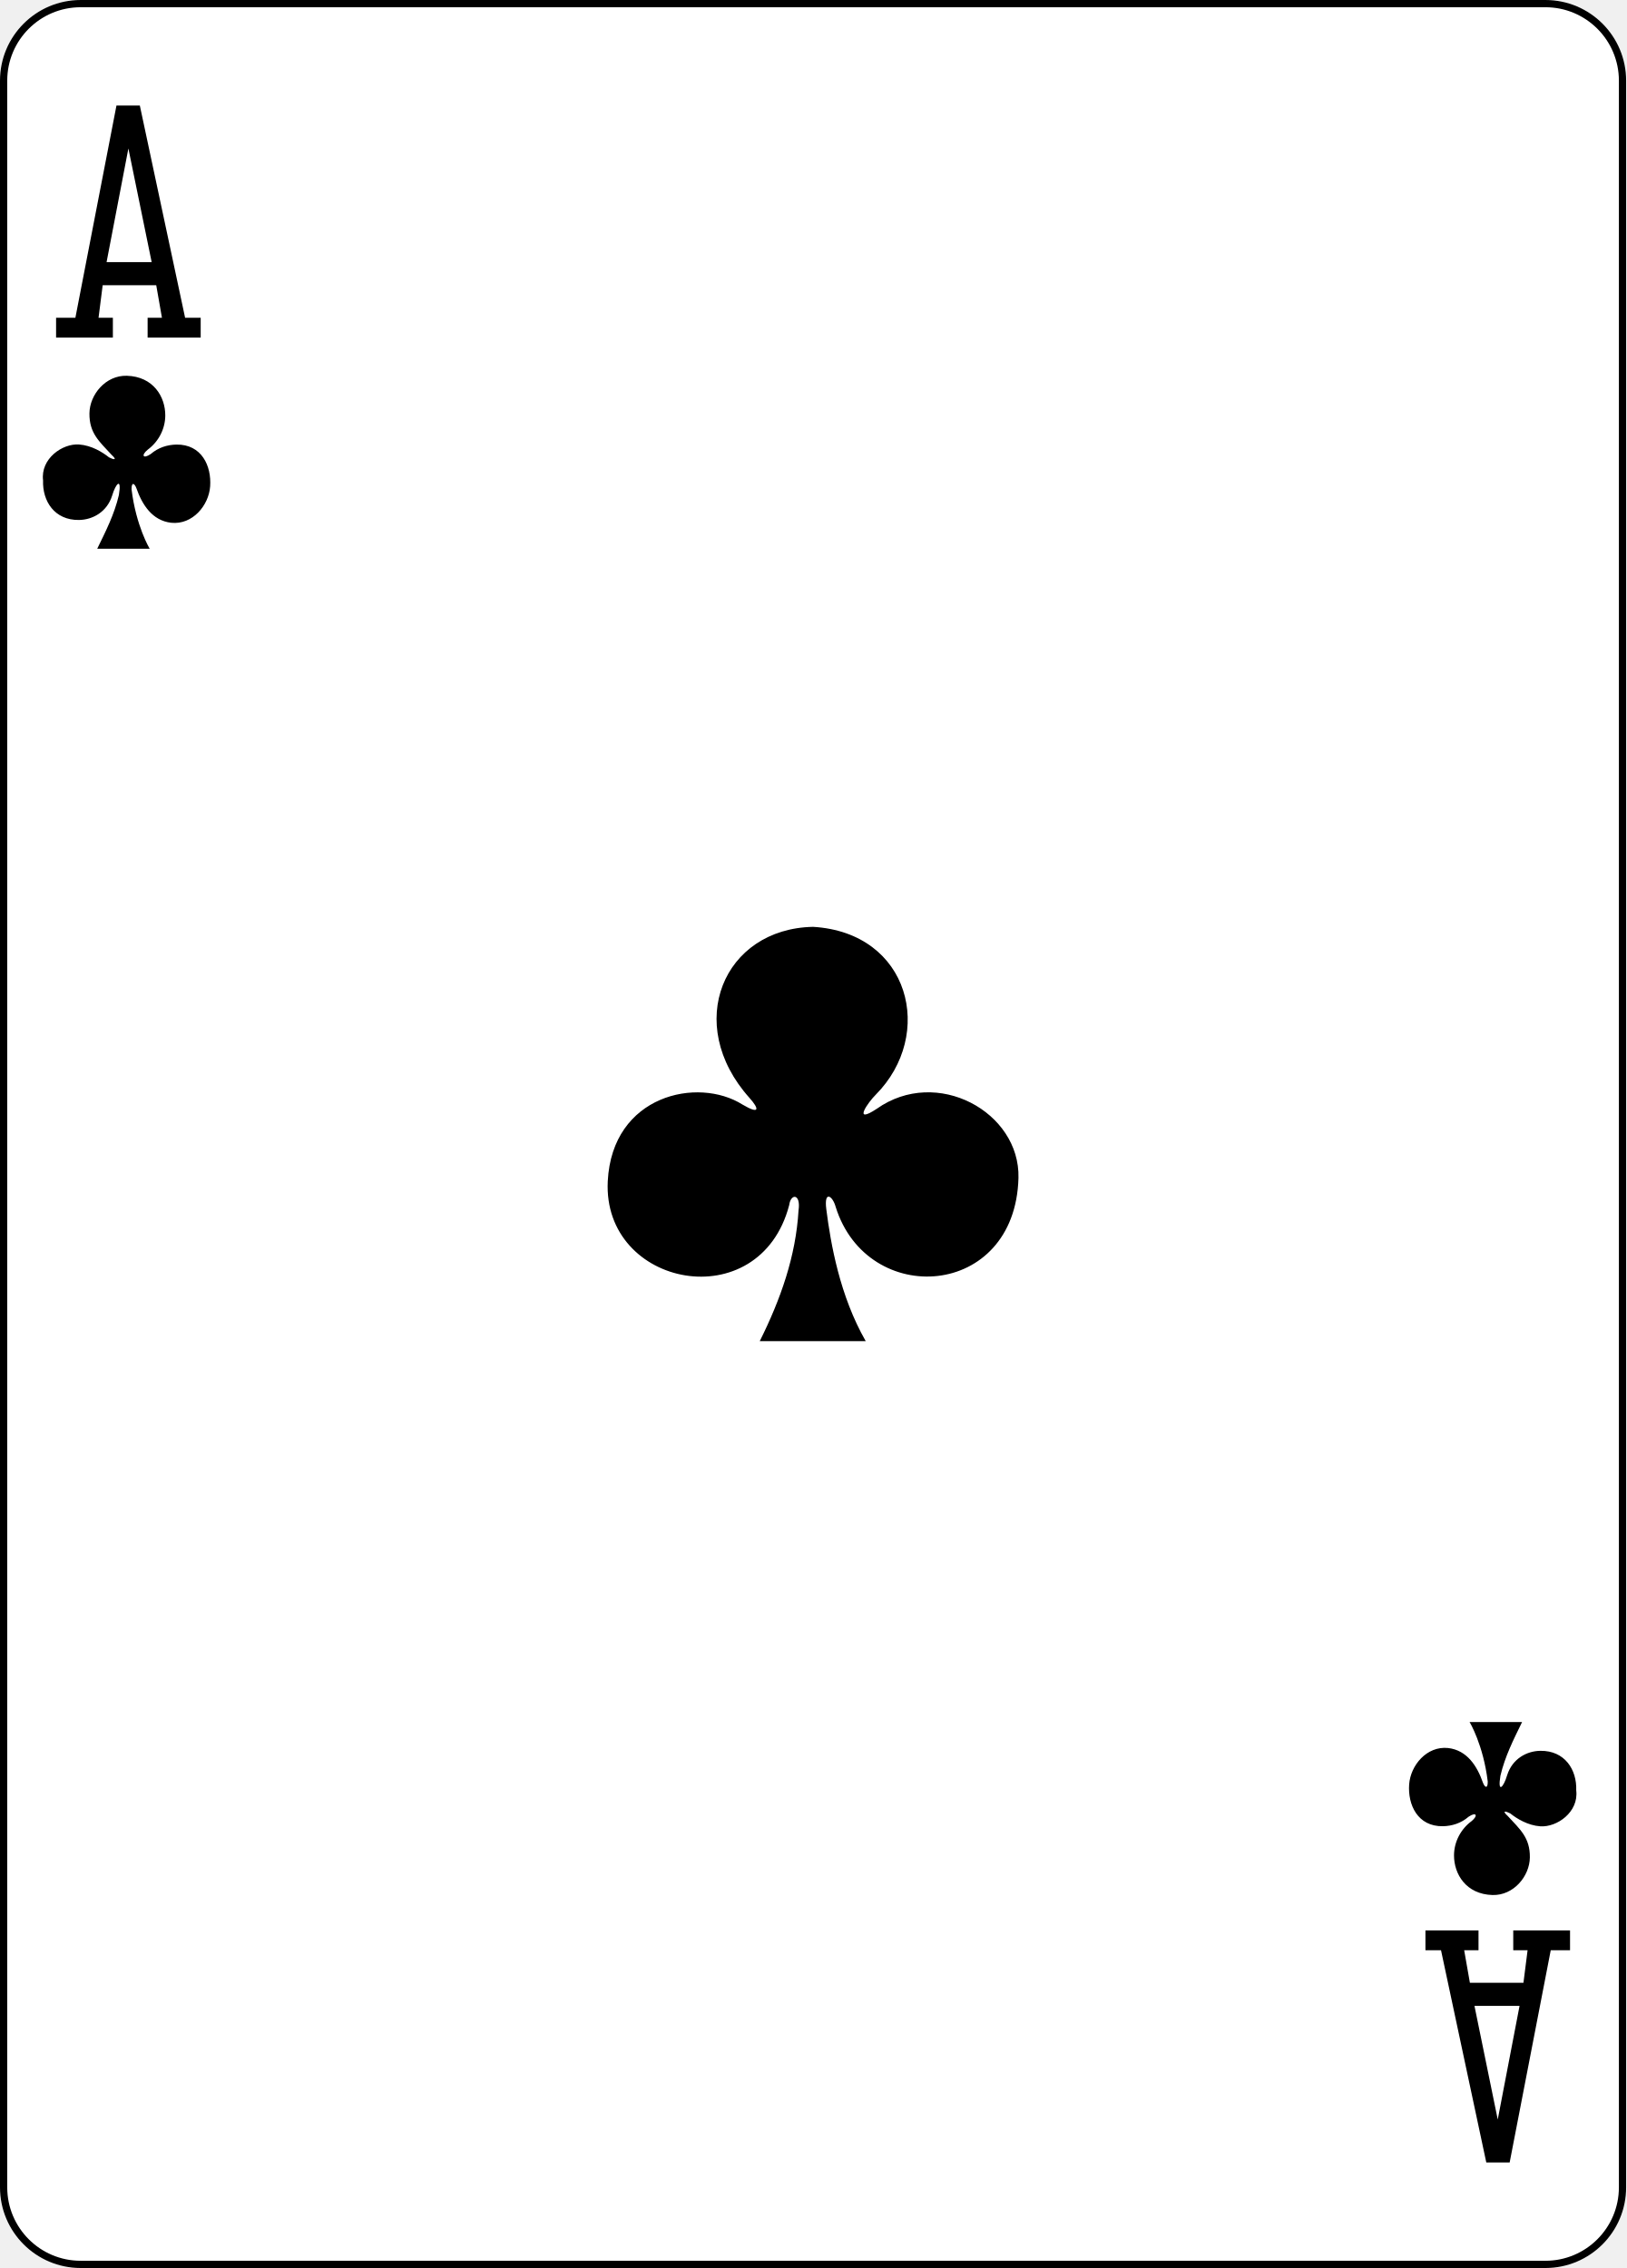
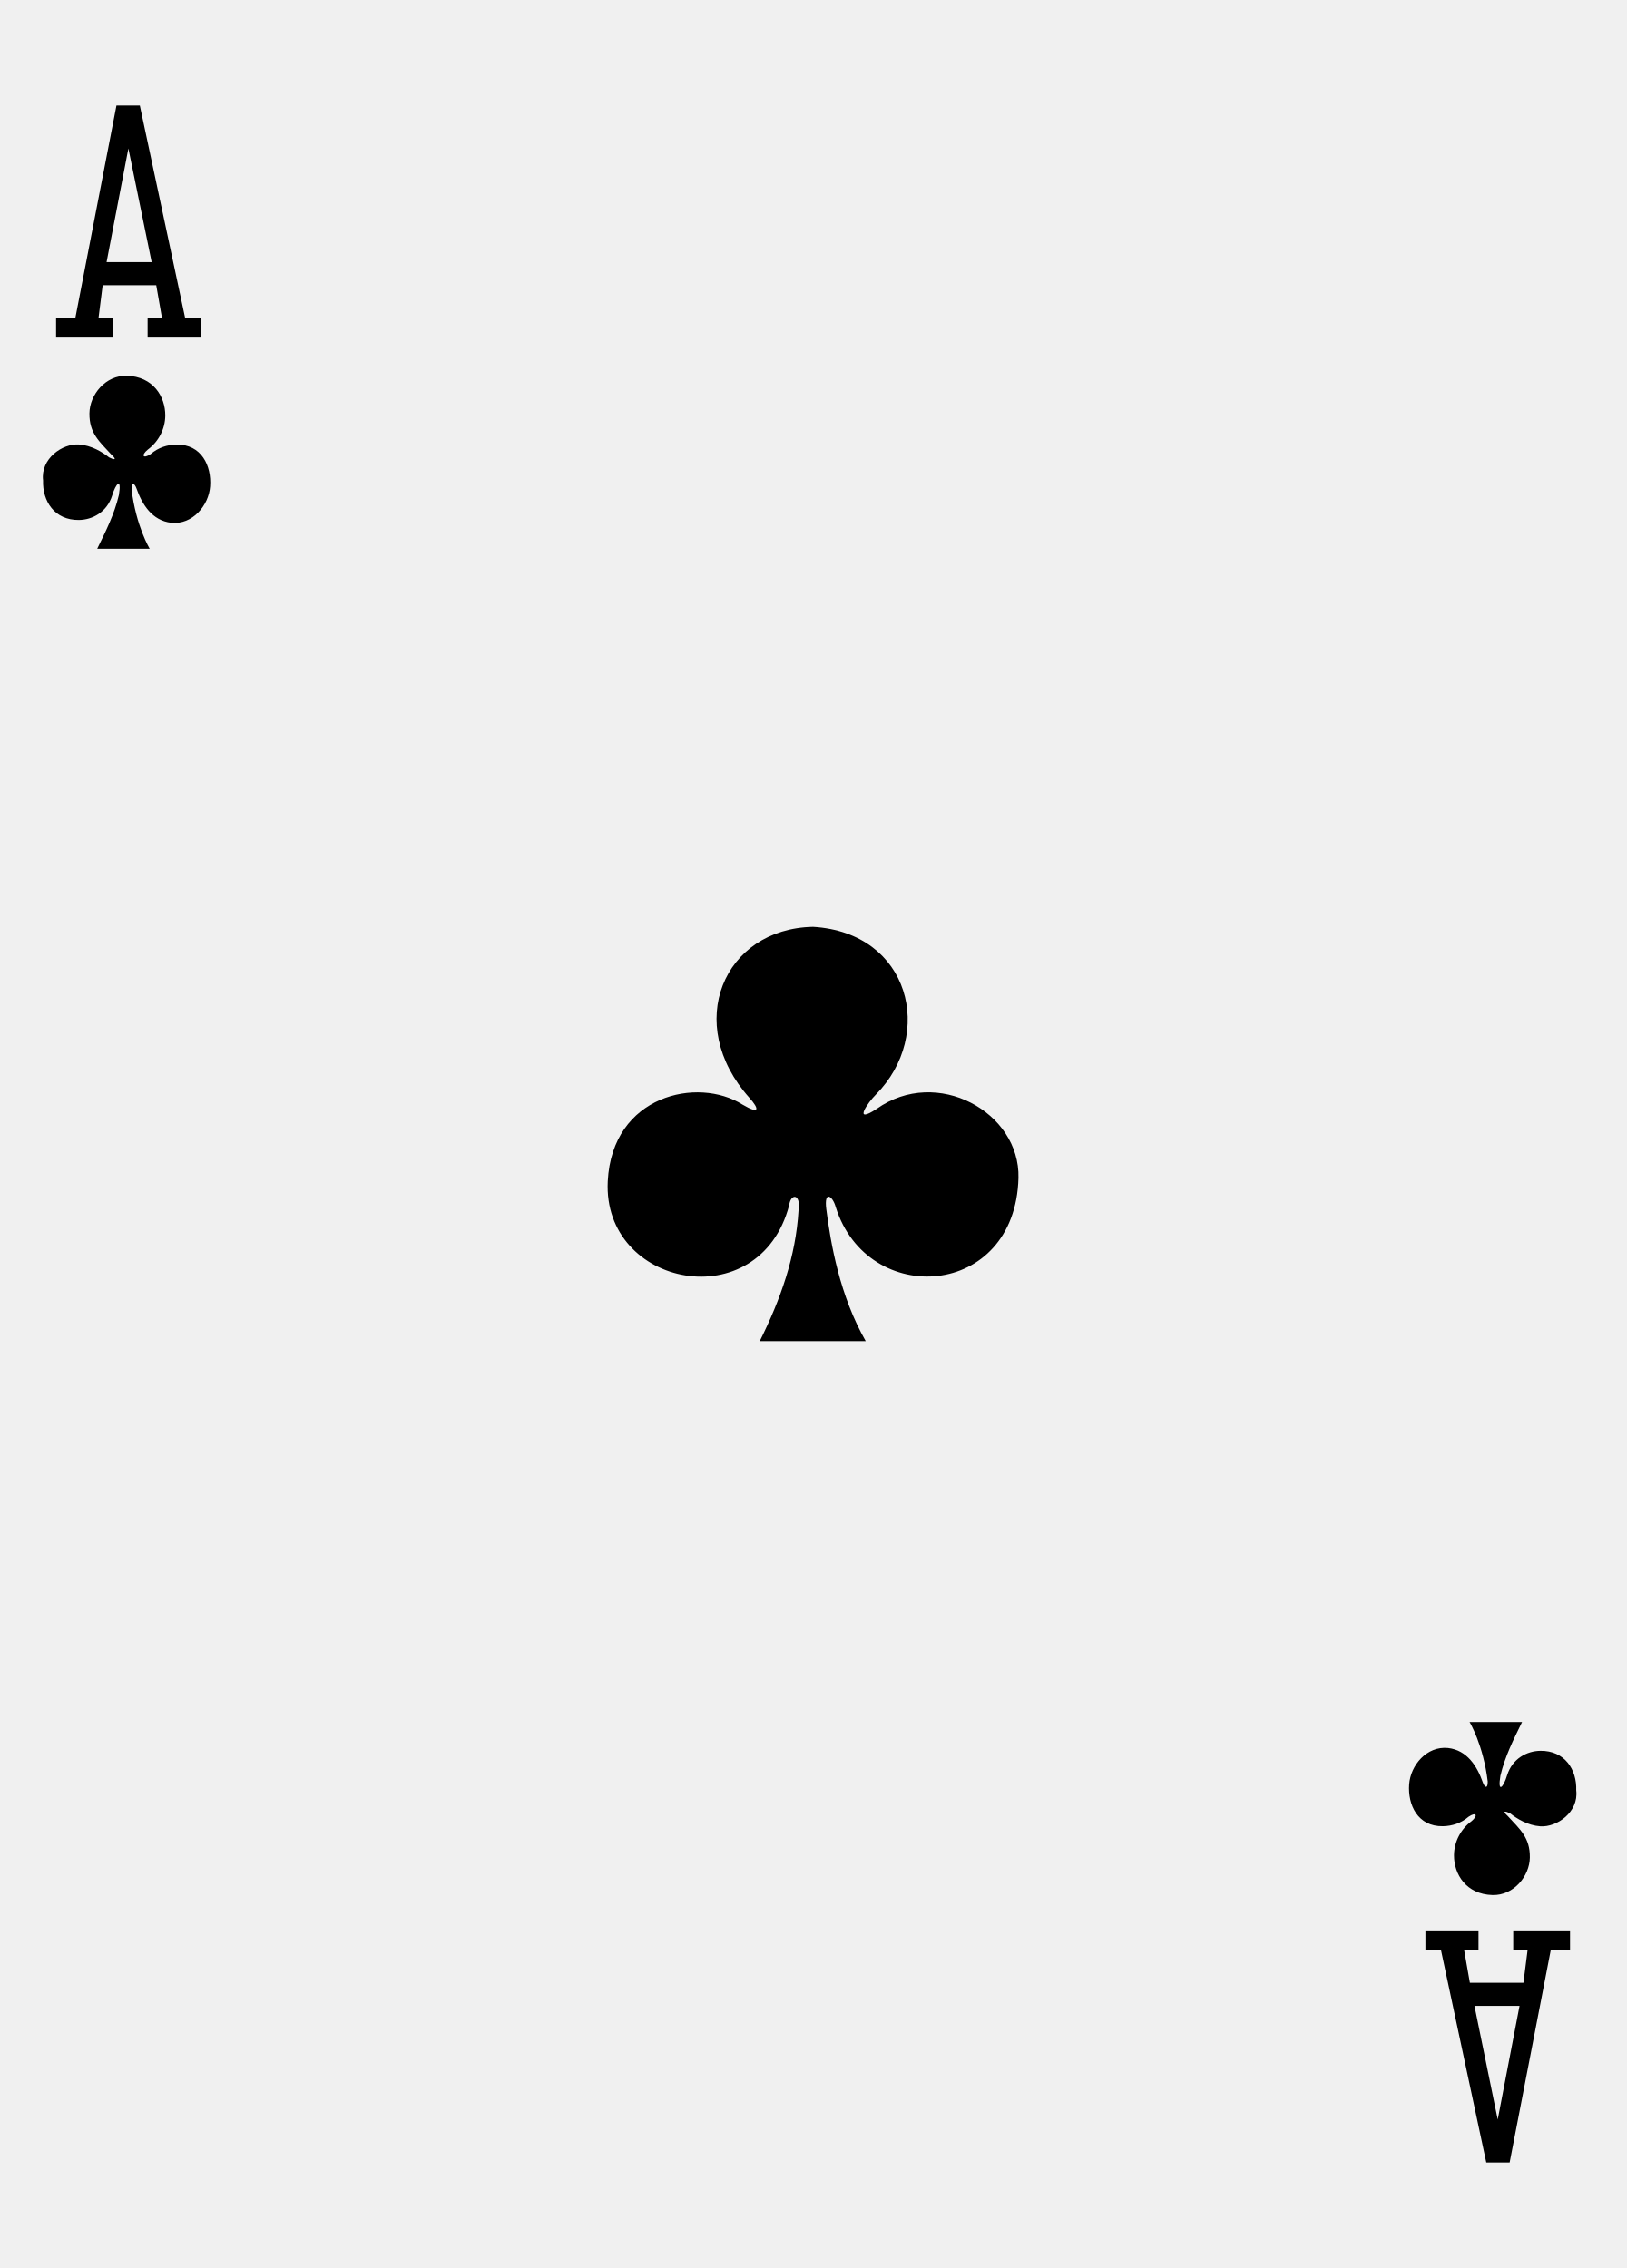
<svg xmlns="http://www.w3.org/2000/svg" version="1.1" id="svg4423" height="312.808" width="224.225">
  <defs id="defs4425" />
  <g id="layer1" transform="translate(-259.9347,-369.7772)">
-     <g id="g3822" transform="translate(-713.3149,92.13511)" style="display:inline">
-       <g id="g6650">
-         <g transform="translate(-6.5580369e-5,0)" id="g8311">
-           <g style="display:inline" id="g8869-5" transform="translate(-5060.953,3024.952)">
-             <rect ry="10.63" rx="10.63" style="display:inline;fill:#ffffff;fill-opacity:1;stroke:#000000;stroke-width:0.997;stroke-miterlimit:4;stroke-dasharray:none;stroke-opacity:1" id="rect3232-5" width="223.228" height="311.811" x="6034.701" y="-2746.811" />
-             <g transform="matrix(0.3010621,0,0,0.3010621,5730.642,-1948.112)" id="g8567-1" />
-           </g>
-         </g>
-         <g id="g6643">
-           <path style="display:inline;fill:#000000;fill-opacity:1" d="m 1033.986,-2499.928 0,-9.091 8.839,0 18.814,-97.227 10.705,0 20.736,97.227 7.134,0 0,9.091 -24.307,0 0,-9.091 6.566,0 -2.616,-14.9 -24.532,0 -1.894,14.9 6.566,0 0,9.091 z m 43.772,-34.598 -10.657,-52.05 -9.987,52.05 z" id="path7183-7" transform="matrix(0.3010621,0,0,0.3010621,669.6892,1076.84)" />
-           <path id="path7186-1" d="m 1727.391,-1770.247 0,9.091 -8.839,0 -18.814,97.227 -10.705,0 -20.736,-97.227 -7.134,0 0,-9.091 24.307,0 0,9.091 -6.566,0 2.616,14.9 24.532,0 1.894,-14.9 -6.566,0 0,-9.091 z m -43.772,34.598 10.657,52.05 9.987,-52.05 z" style="display:inline;fill:#000000;fill-opacity:1" transform="matrix(0.3010621,0,0,0.3010621,669.6892,1076.84)" />
-           <path style="display:inline;fill:#000000;fill-opacity:1" d="m 1078.011,462.617 c 2.879,-5.776 4.976,-11.701 5.348,-18.037 0.342,-2.332 -1.075,-2.371 -1.288,-0.729 -4.076,15.593 -25.763,11.37 -25.017,-3.297 0.605,-11.895 12.419,-14.454 18.582,-10.565 2.434,1.433 2.296,0.575 0.968,-0.912 -9.155,-10.211 -3.61,-23.362 8.761,-23.602 13.38,0.793 16.851,14.87 8.644,23.148 -1.021,0.995 -3.284,4.191 0.123,1.956 8.287,-5.888 19.787,0.443 19.553,9.521 -0.433,16.739 -20.839,17.987 -25.203,4.006 -0.42,-1.55 -1.629,-2.329 -1.295,0.304 0.605,4.767 1.857,11.953 5.437,18.206 z" id="path3235" />
-           <path style="display:inline;fill:#000000;fill-opacity:1" d="m 986.657,353.322 c 1.192,-2.445 2.352,-4.721 2.984,-7.401 0.419,-2.528 -0.438,-1.589 -0.925,0.068 -0.721,2.297 -2.723,3.344 -4.58,3.369 -3.371,0.045 -5.053,-2.604 -4.948,-5.454 -0.368,-2.999 2.671,-5.12 4.962,-4.957 1.722,0.123 3.224,1.052 4.133,1.775 0.596,0.315 1.234,0.455 0.345,-0.358 -1.678,-1.833 -3.077,-2.964 -3.046,-5.711 0.029,-2.579 2.233,-5.268 5.155,-5.184 3.651,0.105 5.312,2.89 5.303,5.481 -0.01,1.888 -0.954,3.626 -2.411,4.703 -0.944,0.766 -0.679,1.34 0.398,0.615 1.035,-0.892 2.267,-1.283 3.545,-1.31 3.49,-0.055 4.855,2.961 4.655,5.764 -0.187,2.626 -2.423,5.328 -5.369,5.022 -2.631,-0.301 -4.013,-2.51 -4.805,-4.777 -0.262,-0.695 -0.676,-0.883 -0.664,0.153 0.608,5.057 2.492,8.204 2.505,8.202 z" id="path3430" />
-           <path id="path3478" d="m 1183.126,515.155 c -1.192,2.445 -2.352,4.721 -2.984,7.401 -0.419,2.528 0.438,1.589 0.925,-0.068 0.721,-2.297 2.723,-3.344 4.58,-3.369 3.371,-0.045 5.053,2.604 4.948,5.454 0.368,2.999 -2.671,5.12 -4.962,4.957 -1.722,-0.123 -3.224,-1.052 -4.133,-1.775 -0.596,-0.315 -1.234,-0.455 -0.345,0.358 1.678,1.833 3.077,2.964 3.046,5.711 -0.029,2.579 -2.233,5.268 -5.155,5.184 -3.651,-0.105 -5.312,-2.89 -5.303,-5.481 0.01,-1.888 0.954,-3.626 2.411,-4.703 0.944,-0.766 0.679,-1.34 -0.398,-0.615 -1.035,0.892 -2.267,1.283 -3.545,1.31 -3.49,0.055 -4.855,-2.961 -4.655,-5.764 0.187,-2.626 2.423,-5.328 5.369,-5.022 2.631,0.301 4.013,2.51 4.805,4.777 0.262,0.695 0.676,0.883 0.664,-0.153 -0.608,-5.057 -2.492,-8.204 -2.505,-8.202 z" style="display:inline;fill:#000000;fill-opacity:1" />
-         </g>
-       </g>
+     <g id="g6643" transform="translate(-713.3149,92.13511)">
+       <path style="display:inline;fill:#000000;fill-opacity:1" d="m 1033.986,-2499.928 0,-9.091 8.839,0 18.814,-97.227 10.705,0 20.736,97.227 7.134,0 0,9.091 -24.307,0 0,-9.091 6.566,0 -2.616,-14.9 -24.532,0 -1.894,14.9 6.566,0 0,9.091 z m 43.772,-34.598 -10.657,-52.05 -9.987,52.05 z" id="path7183-7" transform="matrix(0.3010621,0,0,0.3010621,669.6892,1076.84)" />
+       <path id="path7186-1" d="m 1727.391,-1770.247 0,9.091 -8.839,0 -18.814,97.227 -10.705,0 -20.736,-97.227 -7.134,0 0,-9.091 24.307,0 0,9.091 -6.566,0 2.616,14.9 24.532,0 1.894,-14.9 -6.566,0 0,-9.091 z m -43.772,34.598 10.657,52.05 9.987,-52.05 z" style="display:inline;fill:#000000;fill-opacity:1" transform="matrix(0.3010621,0,0,0.3010621,669.6892,1076.84)" />
+       <path style="display:inline;fill:#000000;fill-opacity:1" d="m 1078.011,462.617 c 2.879,-5.776 4.976,-11.701 5.348,-18.037 0.342,-2.332 -1.075,-2.371 -1.288,-0.729 -4.076,15.593 -25.763,11.37 -25.017,-3.297 0.605,-11.895 12.419,-14.454 18.582,-10.565 2.434,1.433 2.296,0.575 0.968,-0.912 -9.155,-10.211 -3.61,-23.362 8.761,-23.602 13.38,0.793 16.851,14.87 8.644,23.148 -1.021,0.995 -3.284,4.191 0.123,1.956 8.287,-5.888 19.787,0.443 19.553,9.521 -0.433,16.739 -20.839,17.987 -25.203,4.006 -0.42,-1.55 -1.629,-2.329 -1.295,0.304 0.605,4.767 1.857,11.953 5.437,18.206 z" id="path3235" />
+       <path style="display:inline;fill:#000000;fill-opacity:1" d="m 986.657,353.322 c 1.192,-2.445 2.352,-4.721 2.984,-7.401 0.419,-2.528 -0.438,-1.589 -0.925,0.068 -0.721,2.297 -2.723,3.344 -4.58,3.369 -3.371,0.045 -5.053,-2.604 -4.948,-5.454 -0.368,-2.999 2.671,-5.12 4.962,-4.957 1.722,0.123 3.224,1.052 4.133,1.775 0.596,0.315 1.234,0.455 0.345,-0.358 -1.678,-1.833 -3.077,-2.964 -3.046,-5.711 0.029,-2.579 2.233,-5.268 5.155,-5.184 3.651,0.105 5.312,2.89 5.303,5.481 -0.01,1.888 -0.954,3.626 -2.411,4.703 -0.944,0.766 -0.679,1.34 0.398,0.615 1.035,-0.892 2.267,-1.283 3.545,-1.31 3.49,-0.055 4.855,2.961 4.655,5.764 -0.187,2.626 -2.423,5.328 -5.369,5.022 -2.631,-0.301 -4.013,-2.51 -4.805,-4.777 -0.262,-0.695 -0.676,-0.883 -0.664,0.153 0.608,5.057 2.492,8.204 2.505,8.202 z" id="path3430" />
+       <path id="path3478" d="m 1183.126,515.155 c -1.192,2.445 -2.352,4.721 -2.984,7.401 -0.419,2.528 0.438,1.589 0.925,-0.068 0.721,-2.297 2.723,-3.344 4.58,-3.369 3.371,-0.045 5.053,2.604 4.948,5.454 0.368,2.999 -2.671,5.12 -4.962,4.957 -1.722,-0.123 -3.224,-1.052 -4.133,-1.775 -0.596,-0.315 -1.234,-0.455 -0.345,0.358 1.678,1.833 3.077,2.964 3.046,5.711 -0.029,2.579 -2.233,5.268 -5.155,5.184 -3.651,-0.105 -5.312,-2.89 -5.303,-5.481 0.01,-1.888 0.954,-3.626 2.411,-4.703 0.944,-0.766 0.679,-1.34 -0.398,-0.615 -1.035,0.892 -2.267,1.283 -3.545,1.31 -3.49,0.055 -4.855,-2.961 -4.655,-5.764 0.187,-2.626 2.423,-5.328 5.369,-5.022 2.631,0.301 4.013,2.51 4.805,4.777 0.262,0.695 0.676,0.883 0.664,-0.153 -0.608,-5.057 -2.492,-8.204 -2.505,-8.202 z" style="display:inline;fill:#000000;fill-opacity:1" />
    </g>
  </g>
</svg>
